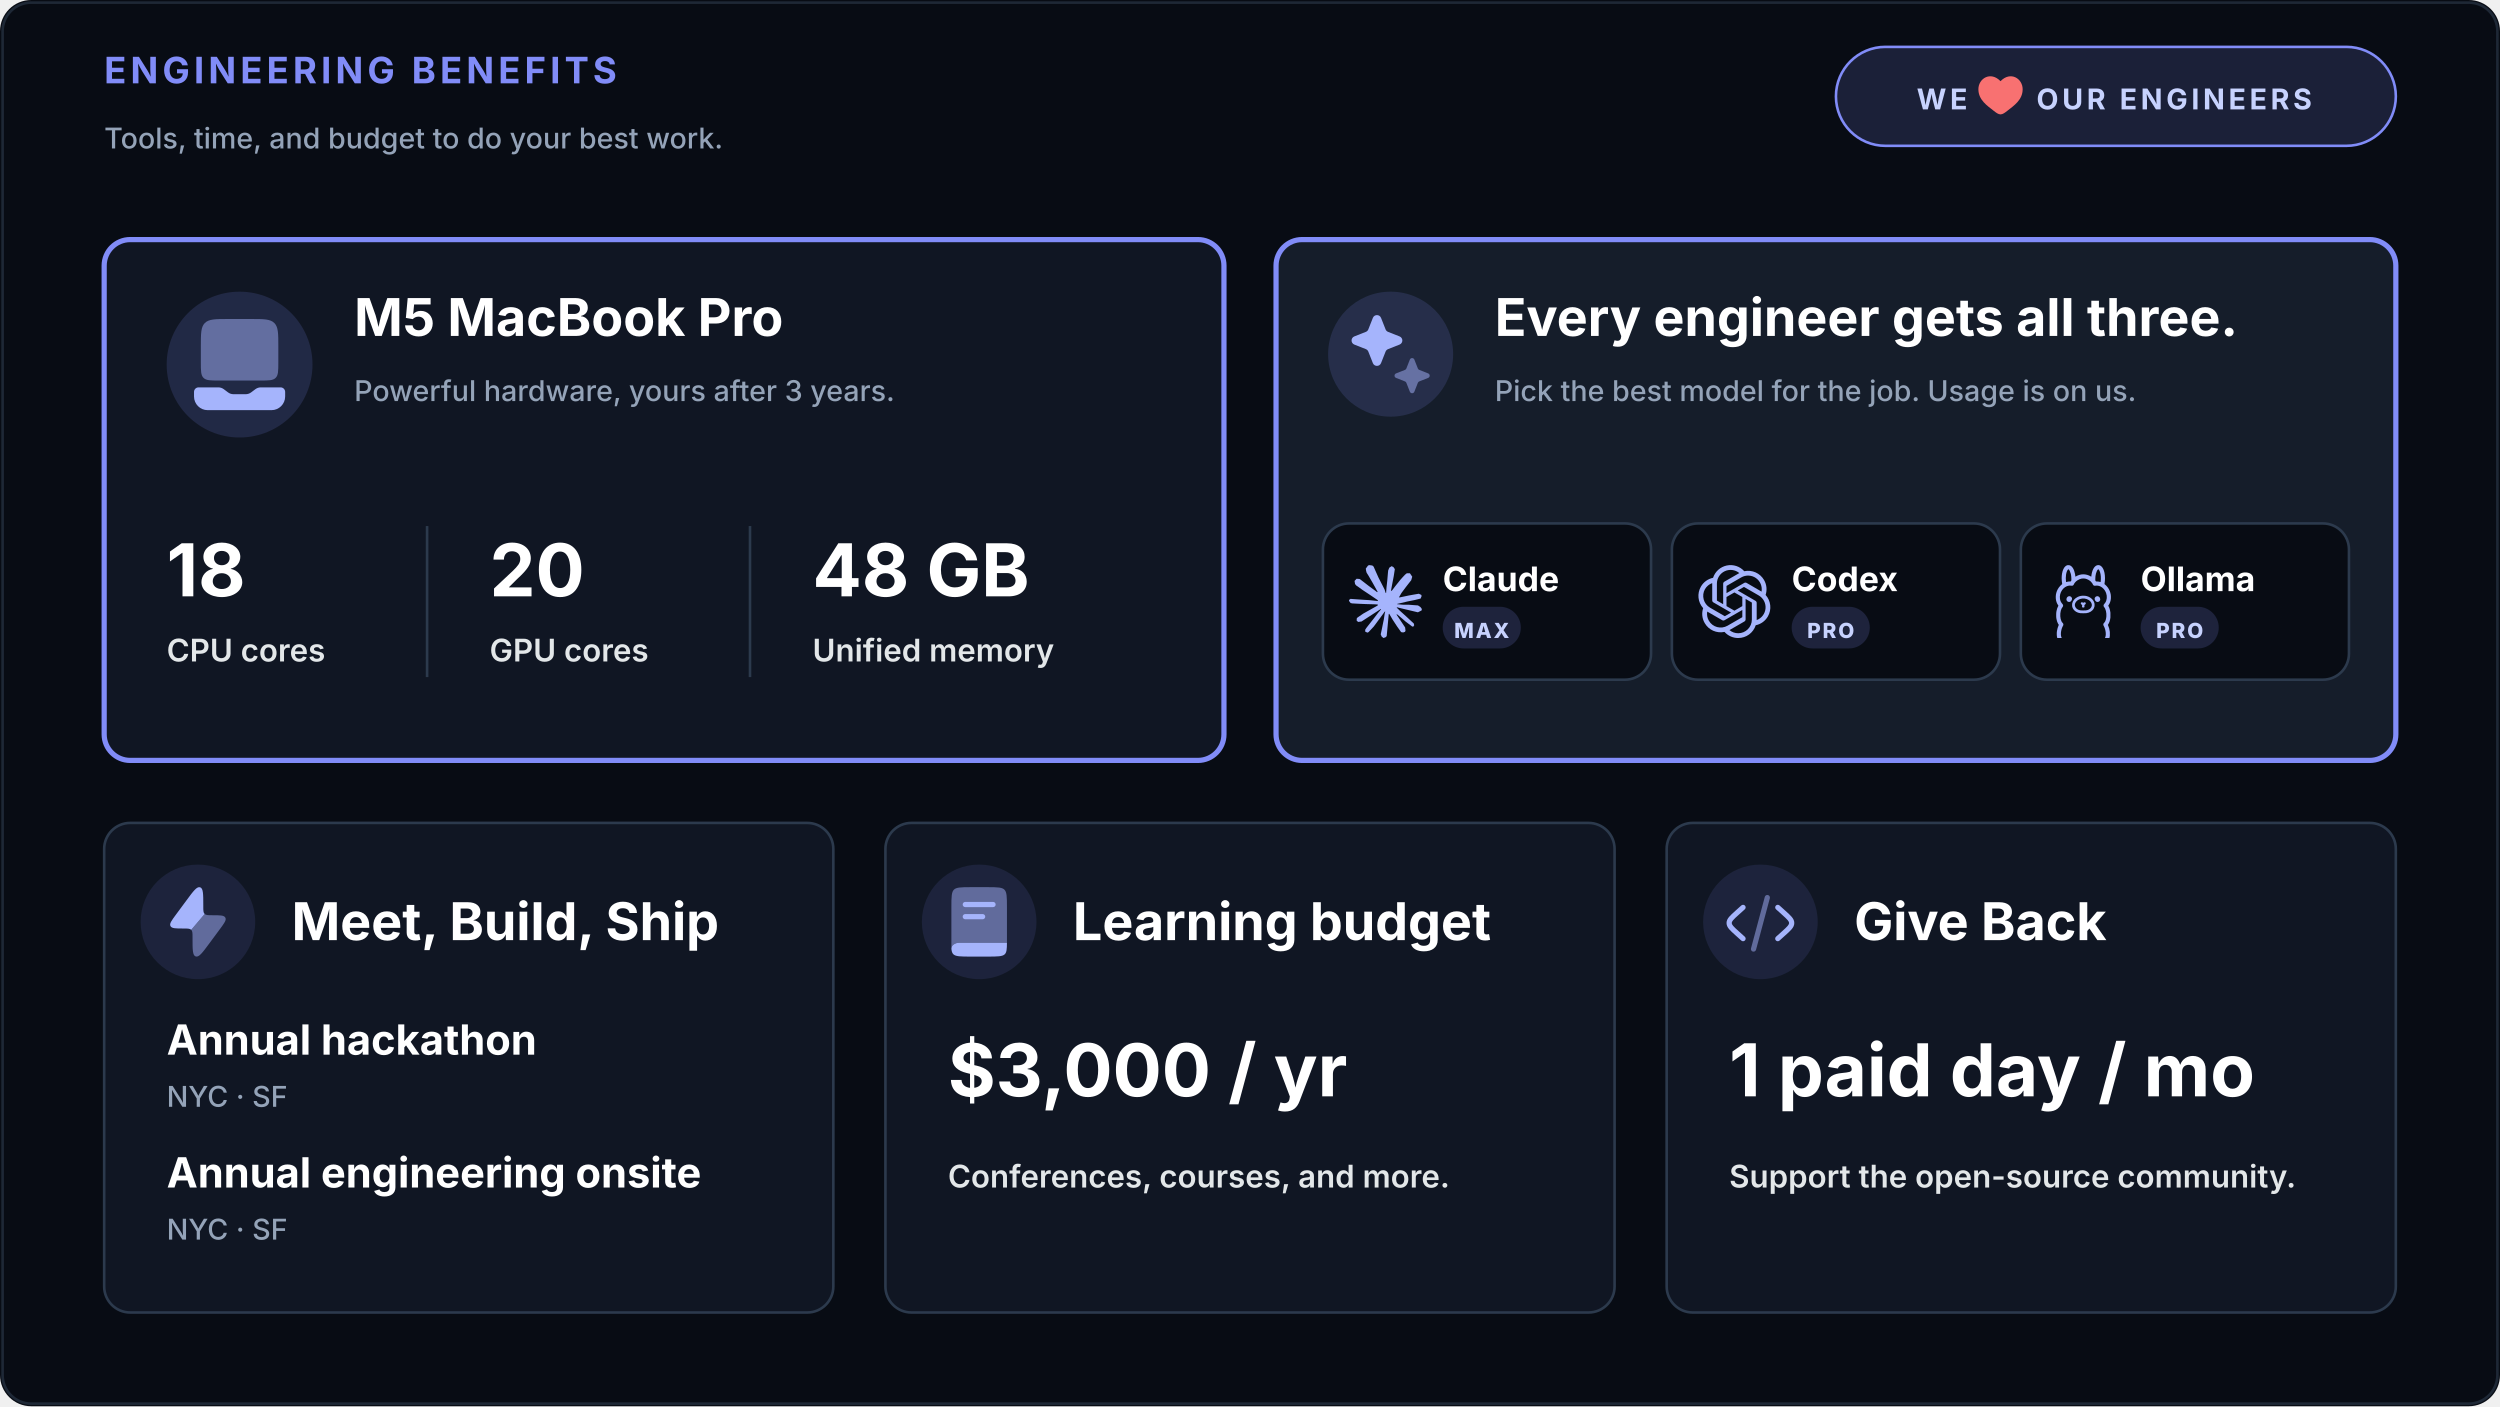
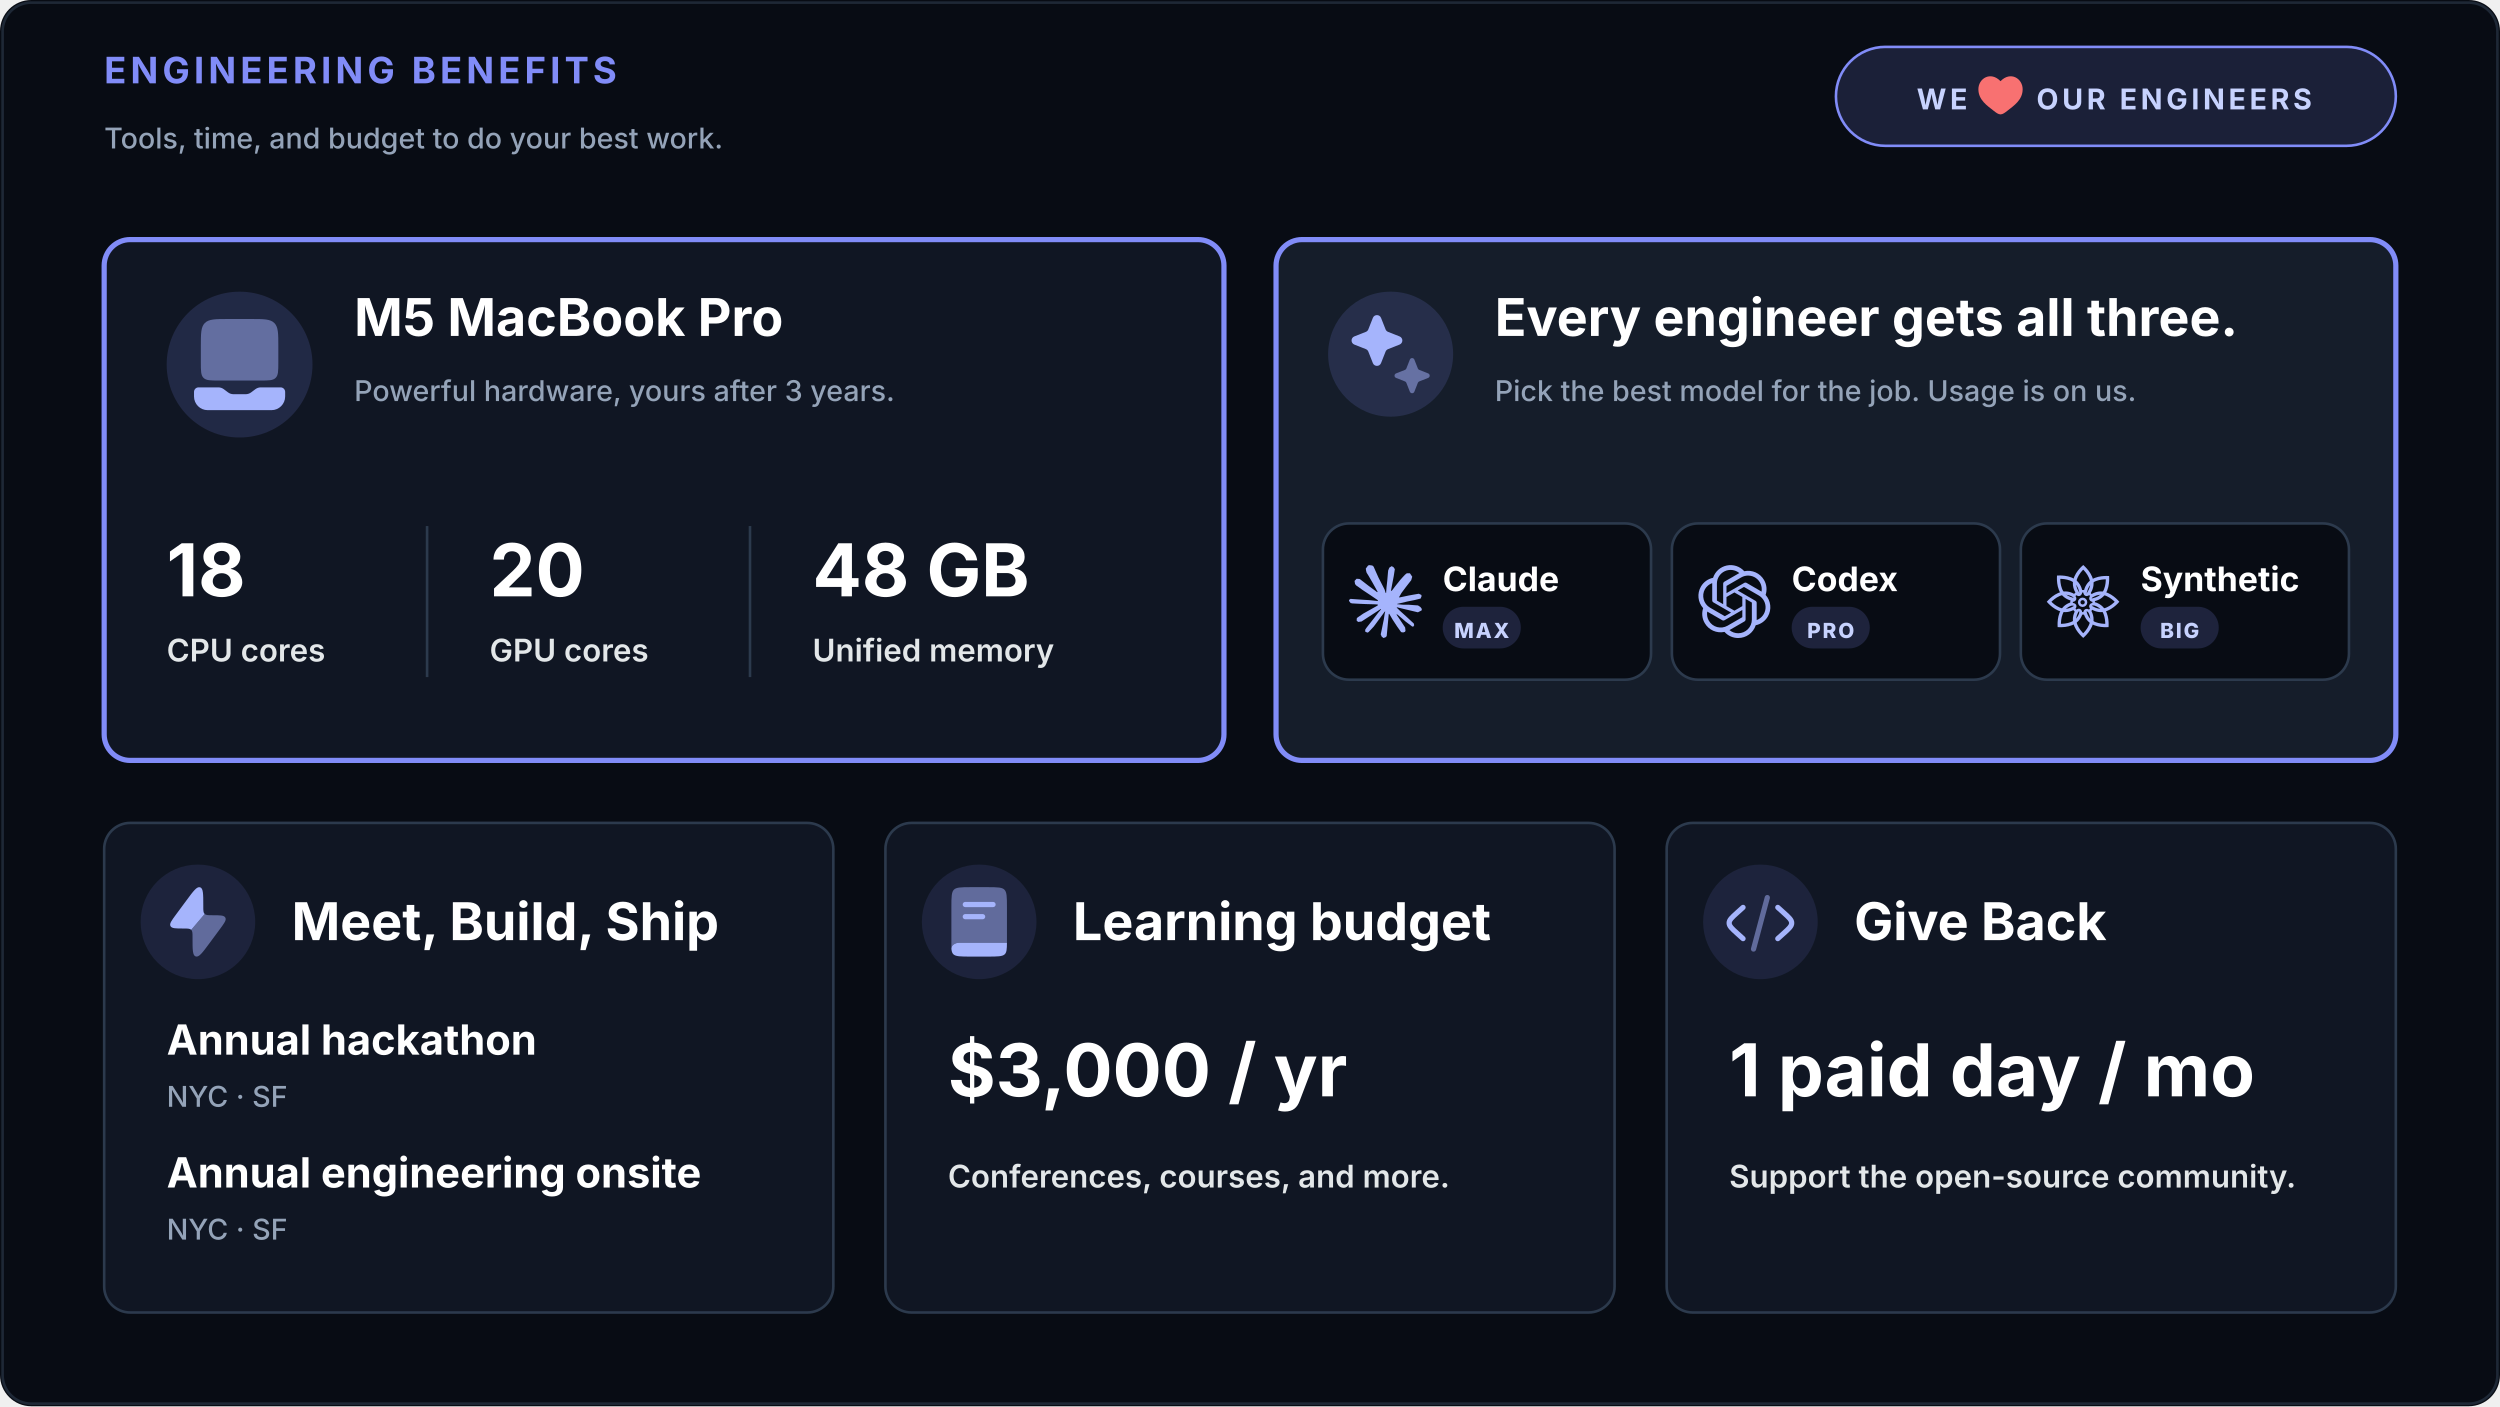
<svg xmlns="http://www.w3.org/2000/svg" viewBox="0 0 960 540" role="img" aria-labelledby="title" aria-describedby="description">
  <defs>
    <style>
      .sans { font-family: 'Geist', ui-sans-serif, system-ui, -apple-system, BlinkMacSystemFont, 'Segoe UI', sans-serif; }
      .eyebrow { font-size: 11px; font-weight: 700; letter-spacing: 1.4px; }
      .section-title { font-size: 14px; font-weight: 750; letter-spacing: 1.6px; }
      .heading { font-size: 16px; font-weight: 700; fill: #ffffff; }
      .card-title { font-size: 20px; font-weight: 700; fill: #ffffff; }
      .provider { font-size: 13px; font-weight: 700; fill: #ffffff; }
      .value { font-size: 28px; font-weight: 750; fill: #ffffff; }
      .body { font-size: 12px; font-weight: 600; fill: #e3e7e9; }
      .muted { font-size: 11px; font-weight: 500; fill: #94a3b8; }
      .tag { font-size: 8px; font-weight: 800; letter-spacing: .7px; fill: #c7d2fe; }
      .icon { color: #a5b4fc; }
    </style>
  </defs>
  <rect width="960" height="540" rx="12" fill="#080c14" />
  <rect x="1" y="1" width="958" height="538" rx="11" fill="none" stroke="#1e2836" />
  <text class="sans section-title" x="40" y="32" fill="#818cf8">ENGINEERING BENEFITS</text>
  <text class="sans muted" x="40" y="57">Tools, time, and budget to do your best work.</text>
  <rect x="705" y="18" width="215" height="38" rx="19" fill="#818cf8" fill-opacity=".16" stroke="#818cf8" />
  <text class="sans eyebrow" x="736" y="42" fill="#c7d2fe">WE</text>
  <g fill="#f87171" transform="translate(758 26.5) scale(.85)">
    <path d="M2 9.137C2 14 6.019 16.591 8.962 18.911C10 19.729 11 20.5 12 20.5C13 20.5 14 19.729 15.038 18.911C17.981 16.591 22 14 22 9.137C22 4.274 16.5 0.825 12 5.501C7.5 0.825 2 4.274 2 9.137Z" />
  </g>
  <text class="sans eyebrow" x="782" y="42" fill="#c7d2fe">OUR ENGINEERS</text>
  <g transform="translate(0 24)">
    <rect x="40" y="68" width="430" height="200" rx="10" fill="#101623" stroke="#818cf8" stroke-width="2" />
    <circle cx="92" cy="116" r="28" fill="#818cf8" fill-opacity="0.16" />
    <g class="icon" fill="currentColor" transform="translate(71 95) scale(1.75)">
      <path d="M14.5 2H9.5C6.672 2 5.257 2 4.379 2.879C3.5 3.757 3.5 5.172 3.5 8V11.5C3.5 13.386 3.5 14.328 4.086 14.914C4.672 15.5 5.614 15.5 7.5 15.5H16.5C18.386 15.5 19.328 15.5 19.914 14.914C20.5 14.328 20.5 13.386 20.5 11.5V8C20.5 5.172 20.5 3.757 19.621 2.879C18.743 2 17.328 2 14.5 2Z" opacity=".5" />
      <path d="M5 22H19C20.657 22 22 20.657 22 19V18C22 17.448 21.552 17 21 17H16.667C16.234 17 15.813 17.14 15.467 17.4L14.533 18.1C14.187 18.36 13.766 18.5 13.333 18.5H10.667C10.234 18.5 9.813 18.36 9.467 18.1L8.533 17.4C8.187 17.14 7.766 17 7.333 17H3C2.448 17 2 17.448 2 18V19C2 20.657 3.343 22 5 22Z" />
    </g>
    <text class="sans card-title" x="136" y="105">M5 MacBook Pro</text>
    <text class="sans muted" x="136" y="130">Powerful hardware, yours after 3 years.</text>
    <text class="sans value" x="64" y="205">18</text>
    <text class="sans body" x="64" y="230">CPU cores</text>
    <line x1="164" y1="178" x2="164" y2="236" stroke="#2c3a4d" />
    <text class="sans value" x="188" y="205">20</text>
    <text class="sans body" x="188" y="230">GPU cores</text>
    <line x1="288" y1="178" x2="288" y2="236" stroke="#2c3a4d" />
    <text class="sans value" x="312" y="205">48 GB</text>
    <text class="sans body" x="312" y="230">Unified memory</text>
  </g>
  <g transform="translate(0 28)">
    <rect x="40" y="288" width="280" height="188" rx="10" fill="#101623" stroke="#2c3a4d" />
    <circle cx="76" cy="326" r="22" fill="#818cf8" fill-opacity="0.12" />
    <g class="icon" fill="currentColor" transform="translate(60 310) scale(1.3333)">
      <path fill-rule="evenodd" d="M8.732 5.771L5.67 9.914C4.385 11.653 3.742 12.522 4.096 13.205C4.102 13.216 4.108 13.228 4.114 13.239C4.489 13.912 5.599 13.912 7.818 13.912C9.051 13.912 9.667 13.912 10.054 14.275L10.074 14.295L13.946 9.725L13.926 9.705C13.547 9.334 13.547 8.742 13.547 7.557V7.247C13.547 3.962 13.547 2.32 12.624 2.037C11.701 1.754 10.711 3.093 8.732 5.771Z" clip-rule="evenodd" />
      <path d="M10.453 16.443L10.453 16.753C10.453 20.037 10.453 21.68 11.376 21.963C12.299 22.246 13.289 20.907 15.268 18.229L18.331 14.086C19.615 12.347 20.258 11.478 19.904 10.795C19.898 10.784 19.892 10.772 19.886 10.761C19.511 10.088 18.401 10.088 16.182 10.088C14.949 10.088 14.333 10.088 13.946 9.725L10.074 14.295C10.453 14.666 10.453 15.258 10.453 16.443Z" opacity=".5" />
    </g>
    <text class="sans card-title" x="112" y="333">Meet, Build, Ship</text>
    <text class="sans heading" x="64" y="377">Annual hackathon</text>
    <text class="sans muted" x="64" y="397">NYC · SF</text>
    <text class="sans heading" x="64" y="428">Annual engineering onsite</text>
    <text class="sans muted" x="64" y="448">NYC · SF</text>
  </g>
  <g transform="translate(0 28)">
    <rect x="340" y="288" width="280" height="188" rx="10" fill="#101623" stroke="#2c3a4d" />
    <circle cx="376" cy="326" r="22" fill="#818cf8" fill-opacity="0.12" />
    <g class="icon" fill="currentColor" transform="translate(360 310) scale(1.3333)">
      <path d="M7.426 18H20C19.997 18.93 19.978 19.623 19.887 20.171C19.777 20.823 19.577 21.168 19.271 21.414C18.964 21.66 18.534 21.821 17.721 21.908C16.884 21.999 15.775 22 14.185 22H9.755C8.165 22 7.056 21.999 6.219 21.908C5.406 21.821 4.976 21.66 4.669 21.414C4.363 21.168 4.163 20.823 4.053 20.171C4.045 20.122 4.038 20.071 4.031 20.02C3.99 19.729 3.97 19.583 4.097 19.24C4.224 18.896 4.278 18.843 4.388 18.735C4.714 18.415 5.16 18.178 5.673 18.068C5.964 18.006 6.342 18 7.426 18Z" />
      <path d="M4.727 2.733C5.033 2.425 5.461 2.225 6.271 2.115C7.105 2.002 8.209 2 9.793 2H14.207C15.791 2 16.895 2.002 17.729 2.115C18.539 2.225 18.967 2.425 19.273 2.733C19.578 3.041 19.777 3.474 19.886 4.29C19.998 5.131 20 6.245 20 7.842L20 18H7.426C6.342 18 5.964 18.006 5.673 18.068C5.16 18.178 4.714 18.415 4.388 18.735C4.278 18.843 4.224 18.896 4.097 19.24C4.024 19.437 4 19.569 4 19.7V7.842C4 6.245 4.002 5.131 4.114 4.29C4.223 3.474 4.422 3.041 4.727 2.733Z" opacity=".5" />
      <path d="M7.25 7C7.25 6.586 7.586 6.25 8 6.25H16C16.414 6.25 16.75 6.586 16.75 7C16.75 7.414 16.414 7.75 16 7.75H8C7.586 7.75 7.25 7.414 7.25 7Z" />
      <path d="M8 9.75C7.586 9.75 7.25 10.086 7.25 10.5C7.25 10.914 7.586 11.25 8 11.25H13C13.414 11.25 13.75 10.914 13.75 10.5C13.75 10.086 13.414 9.75 13 9.75H8Z" />
    </g>
    <text class="sans card-title" x="412" y="333">Learning budget</text>
    <text class="sans value" x="364" y="393">$3,000 / yr</text>
    <text class="sans body" x="364" y="428">Conferences, courses, and more.</text>
  </g>
  <g transform="translate(0 28)">
    <rect x="640" y="288" width="280" height="188" rx="10" fill="#101623" stroke="#2c3a4d" />
    <circle cx="676" cy="326" r="22" fill="#818cf8" fill-opacity="0.12" />
    <g class="icon" fill="currentColor" transform="translate(660 310) scale(1.3333)">
      <path d="M16.442 7.328C16.72 7.02 17.194 6.995 17.502 7.272L19.239 8.836C19.976 9.499 20.586 10.048 21.006 10.547C21.447 11.071 21.76 11.634 21.76 12.33C21.76 13.025 21.447 13.588 21.006 14.112C20.586 14.611 19.976 15.161 19.239 15.823L17.502 17.387C17.194 17.664 16.72 17.639 16.442 17.331C16.165 17.023 16.19 16.549 16.498 16.272L18.195 14.745C18.983 14.036 19.514 13.556 19.858 13.147C20.188 12.754 20.26 12.525 20.26 12.33C20.26 12.134 20.188 11.905 19.858 11.512C19.514 11.103 18.983 10.623 18.195 9.914L16.498 8.387C16.19 8.11 16.165 7.636 16.442 7.328Z" />
      <path d="M7.502 8.387C7.81 8.11 7.835 7.636 7.558 7.328C7.28 7.02 6.806 6.995 6.498 7.272L4.761 8.836C4.024 9.499 3.414 10.048 2.994 10.547C2.553 11.071 2.24 11.634 2.24 12.33C2.24 13.025 2.553 13.588 2.994 14.112C3.414 14.611 4.024 15.161 4.761 15.823L6.498 17.387C6.806 17.664 7.28 17.639 7.558 17.331C7.835 17.023 7.81 16.549 7.502 16.272L5.805 14.745C5.017 14.036 4.486 13.556 4.142 13.147C3.812 12.754 3.74 12.525 3.74 12.33C3.74 12.134 3.812 11.905 4.142 11.512C4.486 11.103 5.017 10.623 5.805 9.914L7.502 8.387Z" />
      <path d="M14.182 4.276C14.582 4.383 14.819 4.794 14.712 5.194L10.738 20.024C10.631 20.424 10.22 20.661 9.82 20.554C9.42 20.447 9.182 20.036 9.289 19.636L13.263 4.806C13.37 4.406 13.781 4.168 14.182 4.276Z" opacity=".5" />
    </g>
    <text class="sans card-title" x="712" y="333">Give Back</text>
    <text class="sans value" x="664" y="393">1 paid day / mo</text>
    <text class="sans body" x="664" y="428">Support the open-source community.</text>
  </g>
  <g transform="translate(0 24)">
    <rect x="490" y="68" width="430" height="200" rx="10" fill="#151d2a" stroke="#818cf8" stroke-width="2" />
    <circle cx="534" cy="112" r="24" fill="#818cf8" fill-opacity="0.16" />
    <g class="icon" fill="currentColor" transform="translate(516 94) scale(1.5)">
      <path d="M7.453 2.713C7.828 1.762 9.172 1.762 9.547 2.713L10.709 5.657C10.823 5.947 11.053 6.177 11.343 6.291L14.287 7.453C15.238 7.828 15.238 9.172 14.287 9.547L11.343 10.709C11.053 10.823 10.823 11.053 10.709 11.343L9.547 14.287C9.172 15.238 7.828 15.238 7.453 14.287L6.291 11.343C6.177 11.053 5.947 10.823 5.657 10.709L2.713 9.547C1.762 9.172 1.762 7.828 2.713 7.453L5.657 6.291C5.947 6.177 6.177 5.947 6.291 5.657L7.453 2.713Z" />
      <path d="M16.924 13.392C17.131 12.87 17.869 12.87 18.076 13.392L18.976 15.675C19.039 15.835 19.165 15.961 19.325 16.024L21.608 16.924C22.131 17.131 22.131 17.869 21.608 18.076L19.325 18.976C19.165 19.039 19.039 19.165 18.976 19.325L18.076 21.608C17.869 22.131 17.131 22.131 16.924 21.608L16.024 19.325C15.961 19.165 15.835 19.039 15.675 18.976L13.392 18.076C12.87 17.869 12.87 17.131 13.392 16.924L15.675 16.024C15.835 15.961 15.961 15.835 16.024 15.675L16.924 13.392Z" opacity=".5" />
    </g>
    <text class="sans card-title" x="574" y="105">Every engineer gets all three.</text>
    <text class="sans muted" x="574" y="130">Pick the best model for the job. Usage is on us.</text>
    <g transform="translate(0 13)">
      <g>
        <rect x="508" y="164" width="126" height="60" rx="10" fill="#080c14" stroke="#2c3a4d" />
        <g fill="#a5b4fc" transform="translate(518 180) scale(1.1667)">
          <path d="m4.714 15.956l4.718-2.648l.079-.23l-.08-.128h-.23l-.79-.048l-2.695-.073l-2.337-.097l-2.265-.122l-.57-.121l-.535-.704l.055-.353l.48-.321l.685.06l1.518.104l2.277.157l1.651.098l2.447.255h.389l.054-.158l-.133-.097l-.103-.098l-2.356-1.596l-2.55-1.688l-1.336-.972l-.722-.491L2 6.223l-.158-1.008l.656-.722l.88.06l.224.061l.893.686l1.906 1.476l2.49 1.833l.364.304l.146-.104l.018-.072l-.164-.274l-1.354-2.446l-1.445-2.49l-.644-1.032l-.17-.619a3 3 0 0 1-.103-.729L6.287.133L6.7 0l.995.134l.42.364l.619 1.415L9.735 4.14l1.555 3.03l.455.898l.243.832l.09.255h.159V9.01l.127-1.706l.237-2.095l.23-2.695l.08-.76l.376-.91l.747-.492l.583.28l.48.685l-.067.444l-.286 1.851l-.558 2.903l-.365 1.942h.213l.243-.242l.983-1.306l1.652-2.064l.728-.82l.85-.904l.547-.431h1.032l.759 1.129l-.34 1.166l-1.063 1.347l-.88 1.142l-1.263 1.7l-.79 1.36l.074.11l.188-.02l2.853-.606l1.542-.28l1.84-.315l.832.388l.09.395l-.327.807l-1.967.486l-2.307.462l-3.436.813l-.043.03l.049.061l1.548.146l.662.036h1.62l3.018.225l.79.522l.473.638l-.08.485l-1.213.62l-1.64-.389l-3.825-.91l-1.31-.329h-.183v.11l1.093 1.068l2.003 1.81l2.508 2.33l.127.578l-.321.455l-.34-.049l-2.204-1.657l-.85-.747l-1.925-1.62h-.127v.17l.443.649l2.343 3.521l.122 1.08l-.17.353l-.607.213l-.668-.122l-1.372-1.924l-1.415-2.168l-1.141-1.943l-.14.08l-.674 7.254l-.316.37l-.728.28l-.607-.461l-.322-.747l.322-1.476l.388-1.924l.316-1.53l.285-1.9l.17-.632l-.012-.042l-.14.018l-1.432 1.967l-2.18 2.945l-1.724 1.845l-.413.164l-.716-.37l.066-.662l.401-.589l2.386-3.036l1.439-1.882l.929-1.086l-.006-.158h-.055L4.138 18.56l-1.13.146l-.485-.456l.06-.746l.231-.243l1.907-1.312Z" />
        </g>
        <text class="sans provider" x="554" y="190">Claude</text>
        <rect x="554" y="196" width="30" height="16" rx="8" fill="#818cf8" fill-opacity=".18" />
        <text class="sans tag" x="569" y="208" text-anchor="middle">MAX</text>
      </g>
      <g>
        <rect x="642" y="164" width="126" height="60" rx="10" fill="#080c14" stroke="#2c3a4d" />
        <g fill="#a5b4fc" transform="translate(652 180) scale(1.1667)">
          <path d="M22.282 9.821a6 6 0 0 0-.516-4.91a6.05 6.05 0 0 0-6.51-2.9A6.065 6.065 0 0 0 4.981 4.18a6 6 0 0 0-3.998 2.9a6.05 6.05 0 0 0 .743 7.097a5.98 5.98 0 0 0 .51 4.911a6.05 6.05 0 0 0 6.515 2.9A6 6 0 0 0 13.26 24a6.06 6.06 0 0 0 5.772-4.206a6 6 0 0 0 3.997-2.9a6.06 6.06 0 0 0-.747-7.073M13.26 22.43a4.48 4.48 0 0 1-2.876-1.04l.141-.081l4.779-2.758a.8.8 0 0 0 .392-.681v-6.737l2.02 1.168a.07.07 0 0 1 .038.052v5.583a4.504 4.504 0 0 1-4.494 4.494M3.6 18.304a4.47 4.47 0 0 1-.535-3.014l.142.085l4.783 2.759a.77.77 0 0 0 .78 0l5.843-3.369v2.332a.08.08 0 0 1-.033.062L9.74 19.95a4.5 4.5 0 0 1-6.14-1.646M2.34 7.896a4.5 4.5 0 0 1 2.366-1.973V11.6a.77.77 0 0 0 .388.677l5.815 3.354l-2.02 1.168a.08.08 0 0 1-.071 0l-4.83-2.786A4.504 4.504 0 0 1 2.34 7.872zm16.597 3.855l-5.833-3.387L15.119 7.2a.08.08 0 0 1 .071 0l4.83 2.791a4.494 4.494 0 0 1-.676 8.105v-5.678a.79.79 0 0 0-.407-.667m2.01-3.023l-.141-.085l-4.774-2.782a.78.78 0 0 0-.785 0L9.409 9.23V6.897a.07.07 0 0 1 .028-.061l4.83-2.787a4.5 4.5 0 0 1 6.68 4.66zm-12.64 4.135l-2.02-1.164a.08.08 0 0 1-.038-.057V6.075a4.5 4.5 0 0 1 7.375-3.453l-.142.08L8.704 5.46a.8.8 0 0 0-.393.681zm1.097-2.365l2.602-1.5l2.607 1.5v2.999l-2.597 1.5l-2.607-1.5Z" />
        </g>
        <text class="sans provider" x="688" y="190">Codex</text>
        <rect x="688" y="196" width="30" height="16" rx="8" fill="#818cf8" fill-opacity=".18" />
        <text class="sans tag" x="703" y="208" text-anchor="middle">PRO</text>
      </g>
      <g>
        <rect x="776" y="164" width="126" height="60" rx="10" fill="#080c14" stroke="#2c3a4d" />
-         <g fill="#a5b4fc" transform="translate(786 180) scale(1.1667)">
-           <path d="M16.361 10.26a.9.9 0 0 0-.558.47l-.072.148l.001.207c0 .193.004.217.059.353c.076.193.152.312.291.448c.24.238.51.3.872.205a.86.86 0 0 0 .517-.436a.75.75 0 0 0 .08-.498c-.064-.453-.33-.782-.724-.897a1.1 1.1 0 0 0-.466 0m-9.203.005c-.305.096-.533.32-.65.639a1.2 1.2 0 0 0-.06.52c.057.309.31.59.598.667c.362.095.632.033.872-.205c.14-.136.215-.255.291-.448c.055-.136.059-.16.059-.353l.001-.207l-.072-.148a.9.9 0 0 0-.565-.472a1 1 0 0 0-.474.007m4.184 2c-.131.071-.223.25-.195.383c.031.143.157.288.353.407c.105.063.112.072.117.136c.004.038-.01.146-.029.243c-.02.094-.036.194-.036.222c.002.074.07.195.143.253c.064.052.076.054.255.059c.164.005.198.001.264-.03c.169-.082.212-.234.15-.525c-.052-.243-.042-.28.087-.355c.137-.08.281-.219.324-.314a.365.365 0 0 0-.175-.48a.4.4 0 0 0-.181-.033c-.126 0-.207.03-.355.124l-.085.053l-.053-.032c-.219-.13-.259-.145-.391-.143a.4.4 0 0 0-.193.032m.39-2.195c-.373.036-.475.05-.654.086a4.5 4.5 0 0 0-.951.328c-.94.46-1.589 1.226-1.787 2.114c-.04.176-.045.234-.045.53c0 .294.005.357.043.524c.264 1.16 1.332 2.017 2.714 2.173c.3.033 1.596.033 1.896 0c1.11-.125 2.064-.727 2.493-1.571c.114-.226.169-.372.22-.602c.039-.167.044-.23.044-.523c0-.297-.005-.355-.045-.531c-.288-1.29-1.539-2.304-3.072-2.497a7 7 0 0 0-.855-.031zm.645.937a3.3 3.3 0 0 1 1.44.514c.223.148.537.458.671.662c.166.251.26.508.303.82c.02.143.01.251-.043.482c-.08.345-.332.705-.672.957a3 3 0 0 1-.689.348c-.382.122-.632.144-1.525.138c-.582-.006-.686-.01-.853-.042q-.856-.16-1.35-.68c-.264-.28-.385-.535-.45-.946c-.03-.192.025-.509.137-.776c.136-.326.488-.73.836-.963c.403-.269.934-.46 1.422-.512c.187-.02.586-.02.773-.002m-5.503-11a1.65 1.65 0 0 0-.683.298C5.617.74 5.173 1.666 4.985 2.819c-.07.436-.119 1.04-.119 1.503c0 .544.064 1.24.155 1.721c.02.107.031.202.023.208l-.187.152a5.3 5.3 0 0 0-.949 1.02a5.5 5.5 0 0 0-.94 2.339a6.6 6.6 0 0 0-.023 1.357c.091.78.325 1.438.727 2.04l.13.195l-.037.064c-.269.452-.498 1.105-.605 1.732c-.084.496-.095.629-.095 1.294c0 .67.009.803.088 1.266c.095.555.288 1.143.503 1.534c.071.128.243.393.264.407c.007.003-.014.067-.046.141a7.4 7.4 0 0 0-.548 1.873a5 5 0 0 0-.071.991c0 .56.031.832.148 1.279L3.42 24h1.478l-.05-.091c-.297-.552-.325-1.575-.068-2.597c.117-.472.25-.819.498-1.296l.148-.29v-.177c0-.165-.003-.184-.057-.293a.9.9 0 0 0-.194-.25a1.7 1.7 0 0 1-.385-.543c-.424-.92-.506-2.286-.208-3.451c.124-.486.329-.918.544-1.154a.8.8 0 0 0 .223-.531c0-.195-.07-.355-.224-.522a3.14 3.14 0 0 1-.817-1.729c-.14-.96.114-2.005.69-2.834c.563-.814 1.353-1.336 2.237-1.475c.199-.033.57-.028.776.01c.226.04.367.028.512-.041c.179-.085.268-.19.374-.431c.093-.215.165-.333.36-.576c.234-.29.46-.489.822-.729c.413-.27.884-.467 1.352-.561c.17-.035.25-.04.569-.04s.398.005.569.04a4.07 4.07 0 0 1 1.914.997c.117.109.398.457.488.602c.034.057.095.177.132.267c.105.241.195.346.374.43c.14.068.286.082.503.045c.343-.058.607-.053.943.016c1.144.23 2.14 1.173 2.581 2.437c.385 1.108.276 2.267-.296 3.153c-.097.15-.193.27-.333.419c-.301.322-.301.722-.001 1.053c.493.539.801 1.866.708 3.036c-.062.772-.26 1.463-.533 1.854a2 2 0 0 1-.224.258a.9.9 0 0 0-.194.25c-.054.109-.057.128-.057.293v.178l.148.29c.248.476.38.823.498 1.295c.253 1.008.231 2.01-.059 2.581a1 1 0 0 0-.044.098c0 .006.329.009.732.009h.73l.02-.074l.036-.134c.019-.076.057-.3.088-.516a9 9 0 0 0 0-1.258c-.11-.875-.295-1.57-.597-2.226c-.032-.074-.053-.138-.046-.141a1.4 1.4 0 0 0 .108-.152c.376-.569.607-1.284.724-2.228c.031-.26.031-1.378 0-1.628c-.083-.645-.182-1.082-.348-1.525a6 6 0 0 0-.329-.7l-.038-.064l.131-.194c.402-.604.636-1.262.727-2.04a6.6 6.6 0 0 0-.024-1.358a5.5 5.5 0 0 0-.939-2.339a5.3 5.3 0 0 0-.95-1.02l-.186-.152a.7.7 0 0 1 .023-.208c.208-1.087.201-2.443-.017-3.503c-.19-.924-.535-1.658-.98-2.082c-.354-.338-.716-.482-1.15-.455c-.996.059-1.8 1.205-2.116 3.01a7 7 0 0 0-.097.726c0 .036-.007.066-.015.066a1 1 0 0 1-.149-.078A4.86 4.86 0 0 0 12 3.03c-.832 0-1.687.243-2.456.698a1 1 0 0 1-.148.078c-.008 0-.015-.03-.015-.066a7 7 0 0 0-.097-.725C8.997 1.392 8.337.319 7.46.048a2 2 0 0 0-.585-.041Zm.293 1.402c.248.197.523.759.682 1.388c.03.113.06.244.069.292c.007.047.026.152.041.233c.067.365.098.76.102 1.24l.002.475l-.12.175l-.118.178h-.278c-.324 0-.646.041-.954.124l-.238.06c-.033.007-.038-.003-.057-.144a8.4 8.4 0 0 1 .016-2.323c.124-.788.413-1.501.696-1.711c.067-.05.079-.049.157.013m9.825-.012c.17.126.358.46.498.888c.28.854.36 2.028.212 3.145c-.019.14-.024.151-.057.144l-.238-.06a3.7 3.7 0 0 0-.954-.124h-.278l-.119-.178l-.119-.175l.002-.474c.004-.669.066-1.19.214-1.772c.157-.623.434-1.185.68-1.382c.078-.062.09-.063.159-.012" />
+         <g fill="none" stroke="#a5b4fc" transform="translate(786 180) scale(.5185)">
+           <path d="M27.852 26.331C27.844 26.145 27.837 25.93 27.834 25.692C27.82 24.757 27.855 23.458 28.046 22.005C28.432 19.069 29.439 15.652 31.822 13.269C34.205 10.887 37.621 9.88 40.557 9.493C42.011 9.302 43.31 9.267 44.245 9.281C44.483 9.284 44.697 9.292 44.883 9.3C44.891 9.486 44.898 9.699 44.901 9.937C44.914 10.872 44.88 12.171 44.688 13.624C44.302 16.561 43.296 19.977 40.913 22.36C38.53 24.743 35.113 25.75 32.176 26.136C30.723 26.327 29.425 26.361 28.49 26.348C28.252 26.345 28.038 26.339 27.852 26.331Z" fill="none" stroke-width="2.5" />
+           <path d="M27.892 27.159C28.018 27.022 28.165 26.865 28.331 26.694C28.983 26.024 29.925 25.13 31.088 24.237C33.438 22.434 36.566 20.73 39.935 20.73C43.305 20.731 46.433 22.434 48.782 24.237C49.945 25.13 50.889 26.024 51.54 26.694C51.706 26.865 51.851 27.022 51.977 27.159C51.852 27.296 51.706 27.452 51.54 27.622C50.889 28.293 49.945 29.187 48.782 30.079C46.433 31.882 43.305 33.587 39.935 33.587C36.566 33.587 33.438 31.882 31.088 30.079C29.925 29.187 28.983 28.293 28.331 27.622C28.165 27.451 28.018 27.296 27.892 27.159Z" fill="none" stroke-width="2.5" />
+           <path d="M27.446 27.692C27.632 27.684 27.847 27.677 28.085 27.674C29.02 27.66 30.319 27.694 31.772 27.886C34.709 28.272 38.125 29.279 40.508 31.662C42.891 34.045 43.897 37.461 44.284 40.397C44.475 41.85 44.51 43.15 44.497 44.085C44.493 44.323 44.485 44.537 44.477 44.723C44.291 44.731 44.078 44.737 43.841 44.741C42.906 44.754 41.606 44.719 40.153 44.528C37.217 44.142 33.8 43.136 31.417 40.753C29.034 38.37 28.028 34.953 27.641 32.016C27.45 30.563 27.416 29.264 27.429 28.33C27.433 28.092 27.438 27.878 27.446 27.692Z" fill="none" stroke-width="2.5" />
+           <path d="M26.916 28.129C27.053 28.255 27.21 28.402 27.381 28.568C28.051 29.22 28.946 30.163 29.838 31.325C31.641 33.675 33.345 36.803 33.345 40.173C33.345 43.542 31.641 46.67 29.838 49.02C28.946 50.182 28.051 51.126 27.381 51.777C27.21 51.943 27.053 52.089 26.916 52.215C26.779 52.089 26.623 51.943 26.453 51.777C25.783 51.126 24.888 50.182 23.996 49.02C22.193 46.67 20.488 43.543 20.488 40.173C20.488 36.803 22.193 33.675 23.996 31.325C24.888 30.163 25.783 29.22 26.453 28.568C26.624 28.402 26.779 28.255 26.916 28.129Z" fill="none" stroke-width="2.5" />
+           <path d="M26.215 27.691C26.223 27.877 26.229 28.092 26.233 28.331C26.246 29.265 26.212 30.564 26.021 32.017C25.634 34.954 24.627 38.37 22.244 40.753C19.861 43.136 16.445 44.142 13.509 44.529C12.056 44.72 10.756 44.755 9.821 44.742C9.583 44.738 9.37 44.73 9.183 44.722C9.176 44.536 9.169 44.323 9.165 44.086C9.152 43.151 9.187 41.851 9.378 40.398C9.765 37.462 10.771 34.045 13.153 31.662C15.536 29.279 18.953 28.273 21.89 27.887C23.343 27.695 24.642 27.661 25.577 27.674C25.815 27.678 26.029 27.683 26.215 27.691Z" fill="none" stroke-width="2.5" />
+           <path d="M25.702 27.16C25.576 27.297 25.429 27.454 25.263 27.625C24.611 28.296 23.668 29.19 22.506 30.082C20.156 31.885 17.028 33.589 13.658 33.589C10.289 33.589 7.161 31.885 4.812 30.082C3.649 29.19 2.705 28.296 2.054 27.625C1.888 27.454 1.742 27.297 1.616 27.16C1.742 27.023 1.888 26.868 2.054 26.697C2.705 26.027 3.649 25.133 4.812 24.24C7.161 22.437 10.289 20.733 13.658 20.732C17.028 20.732 20.156 22.437 22.506 24.24C23.669 25.133 24.611 26.027 25.263 26.697C25.428 26.868 25.576 27.023 25.702 27.16Z" fill="none" stroke-width="2.5" />
+           <path d="M25.734 25.981C25.547 25.989 25.333 25.996 25.094 25.999C24.16 26.013 22.86 25.979 21.408 25.787C18.471 25.401 15.054 24.394 12.672 22.011C10.289 19.628 9.282 16.212 8.896 13.275C8.705 11.822 8.67 10.523 8.683 9.588C8.687 9.35 8.695 9.136 8.702 8.95C8.888 8.942 9.102 8.935 9.339 8.932C10.274 8.919 11.573 8.953 13.027 9.145C15.963 9.531 19.38 10.537 21.762 12.92C24.145 15.303 25.152 18.72 25.538 21.657C25.73 23.11 25.764 24.409 25.75 25.343C25.747 25.581 25.741 25.795 25.734 25.981Z" fill="none" stroke-width="2.5" />
+           <path d="M26.912 25.703C26.775 25.577 26.618 25.43 26.447 25.264C25.777 24.612 24.882 23.669 23.99 22.507C22.187 20.157 20.483 17.029 20.483 13.659C20.483 10.29 22.187 7.162 23.99 4.812C24.883 3.65 25.777 2.706 26.447 2.055C26.618 1.889 26.775 1.743 26.912 1.617C27.049 1.743 27.205 1.889 27.375 2.055C28.046 2.706 28.94 3.65 29.832 4.812C31.635 7.162 33.34 10.29 33.34 13.659C33.34 17.029 31.635 20.157 29.832 22.507C28.94 23.669 28.046 24.612 27.375 25.264C27.204 25.43 27.049 25.577 26.912 25.703Z" fill="none" stroke-width="2.5" />
+           <path d="M25.561 19.379L27.462 19.346C27.549 19.344 27.629 19.388 27.675 19.458L27.709 19.537L28.045 20.92C28.156 21.376 28.48 21.751 28.915 21.927C29.342 22.099 29.825 22.059 30.218 21.82L31.304 21.161C31.377 21.116 31.466 21.113 31.541 21.149L31.61 21.197L32.996 22.573C33.058 22.634 33.083 22.72 33.066 22.801L33.035 22.88L32.479 23.805C32.239 24.204 32.187 24.685 32.33 25.122L32.403 25.306C32.597 25.715 32.952 26.02 33.379 26.15L33.567 26.194L34.424 26.345C34.541 26.366 34.628 26.468 34.63 26.587L34.664 28.532C34.666 28.647 34.589 28.749 34.478 28.778L33.379 29.071C32.951 29.185 32.596 29.476 32.399 29.866L32.325 30.039C32.165 30.485 32.219 30.979 32.471 31.38L33.003 32.224C33.05 32.298 33.053 32.39 33.017 32.466L32.967 32.535L31.539 33.944C31.483 34 31.404 34.024 31.328 34.013L31.253 33.99L30.214 33.474C29.859 33.298 29.453 33.269 29.08 33.387L28.922 33.446C28.564 33.606 28.284 33.897 28.136 34.255L28.081 34.412L27.762 35.521C27.731 35.626 27.635 35.7 27.526 35.702L25.587 35.735C25.468 35.737 25.365 35.656 25.339 35.54L25.083 34.381L25.034 34.207C24.915 33.868 24.675 33.585 24.361 33.411L24.198 33.334L24.043 33.281C23.731 33.193 23.398 33.212 23.097 33.333L22.95 33.402L21.773 34.036C21.698 34.076 21.61 34.075 21.538 34.036L21.472 33.987L20.137 32.559C20.078 32.494 20.057 32.405 20.079 32.324L20.113 32.247L20.737 31.332C20.983 30.971 21.049 30.52 20.923 30.108L20.858 29.934L20.782 29.79C20.615 29.512 20.358 29.299 20.054 29.186L19.898 29.137L18.497 28.79C18.387 28.762 18.31 28.665 18.308 28.552L18.275 26.689C18.273 26.584 18.337 26.491 18.432 26.453L18.474 26.44L19.696 26.185C20.145 26.092 20.523 25.8 20.729 25.398L20.807 25.219C20.947 24.831 20.921 24.405 20.74 24.04L20.652 23.888L20.048 22.957C19.983 22.856 19.997 22.723 20.084 22.64L21.585 21.208C21.672 21.126 21.805 21.116 21.902 21.184L22.718 21.758C23.13 22.047 23.659 22.111 24.127 21.928C24.538 21.767 24.853 21.436 24.997 21.027L25.048 20.846L25.321 19.576C25.345 19.463 25.445 19.381 25.561 19.379Z" fill="#080c14" stroke-width="1.875" />
+           <circle cx="26.467" cy="27.541" r="2.539" fill="#080c14" stroke-width="1.875" />
        </g>
-         <text class="sans provider" x="822" y="190">Ollama</text>
+         <text class="sans provider" x="822" y="190">Synthetic</text>
        <rect x="822" y="196" width="30" height="16" rx="8" fill="#818cf8" fill-opacity=".18" />
-         <text class="sans tag" x="837" y="208" text-anchor="middle">PRO</text>
+         <text class="sans tag" x="837" y="208" text-anchor="middle">BIG</text>
      </g>
    </g>
  </g>
</svg>
